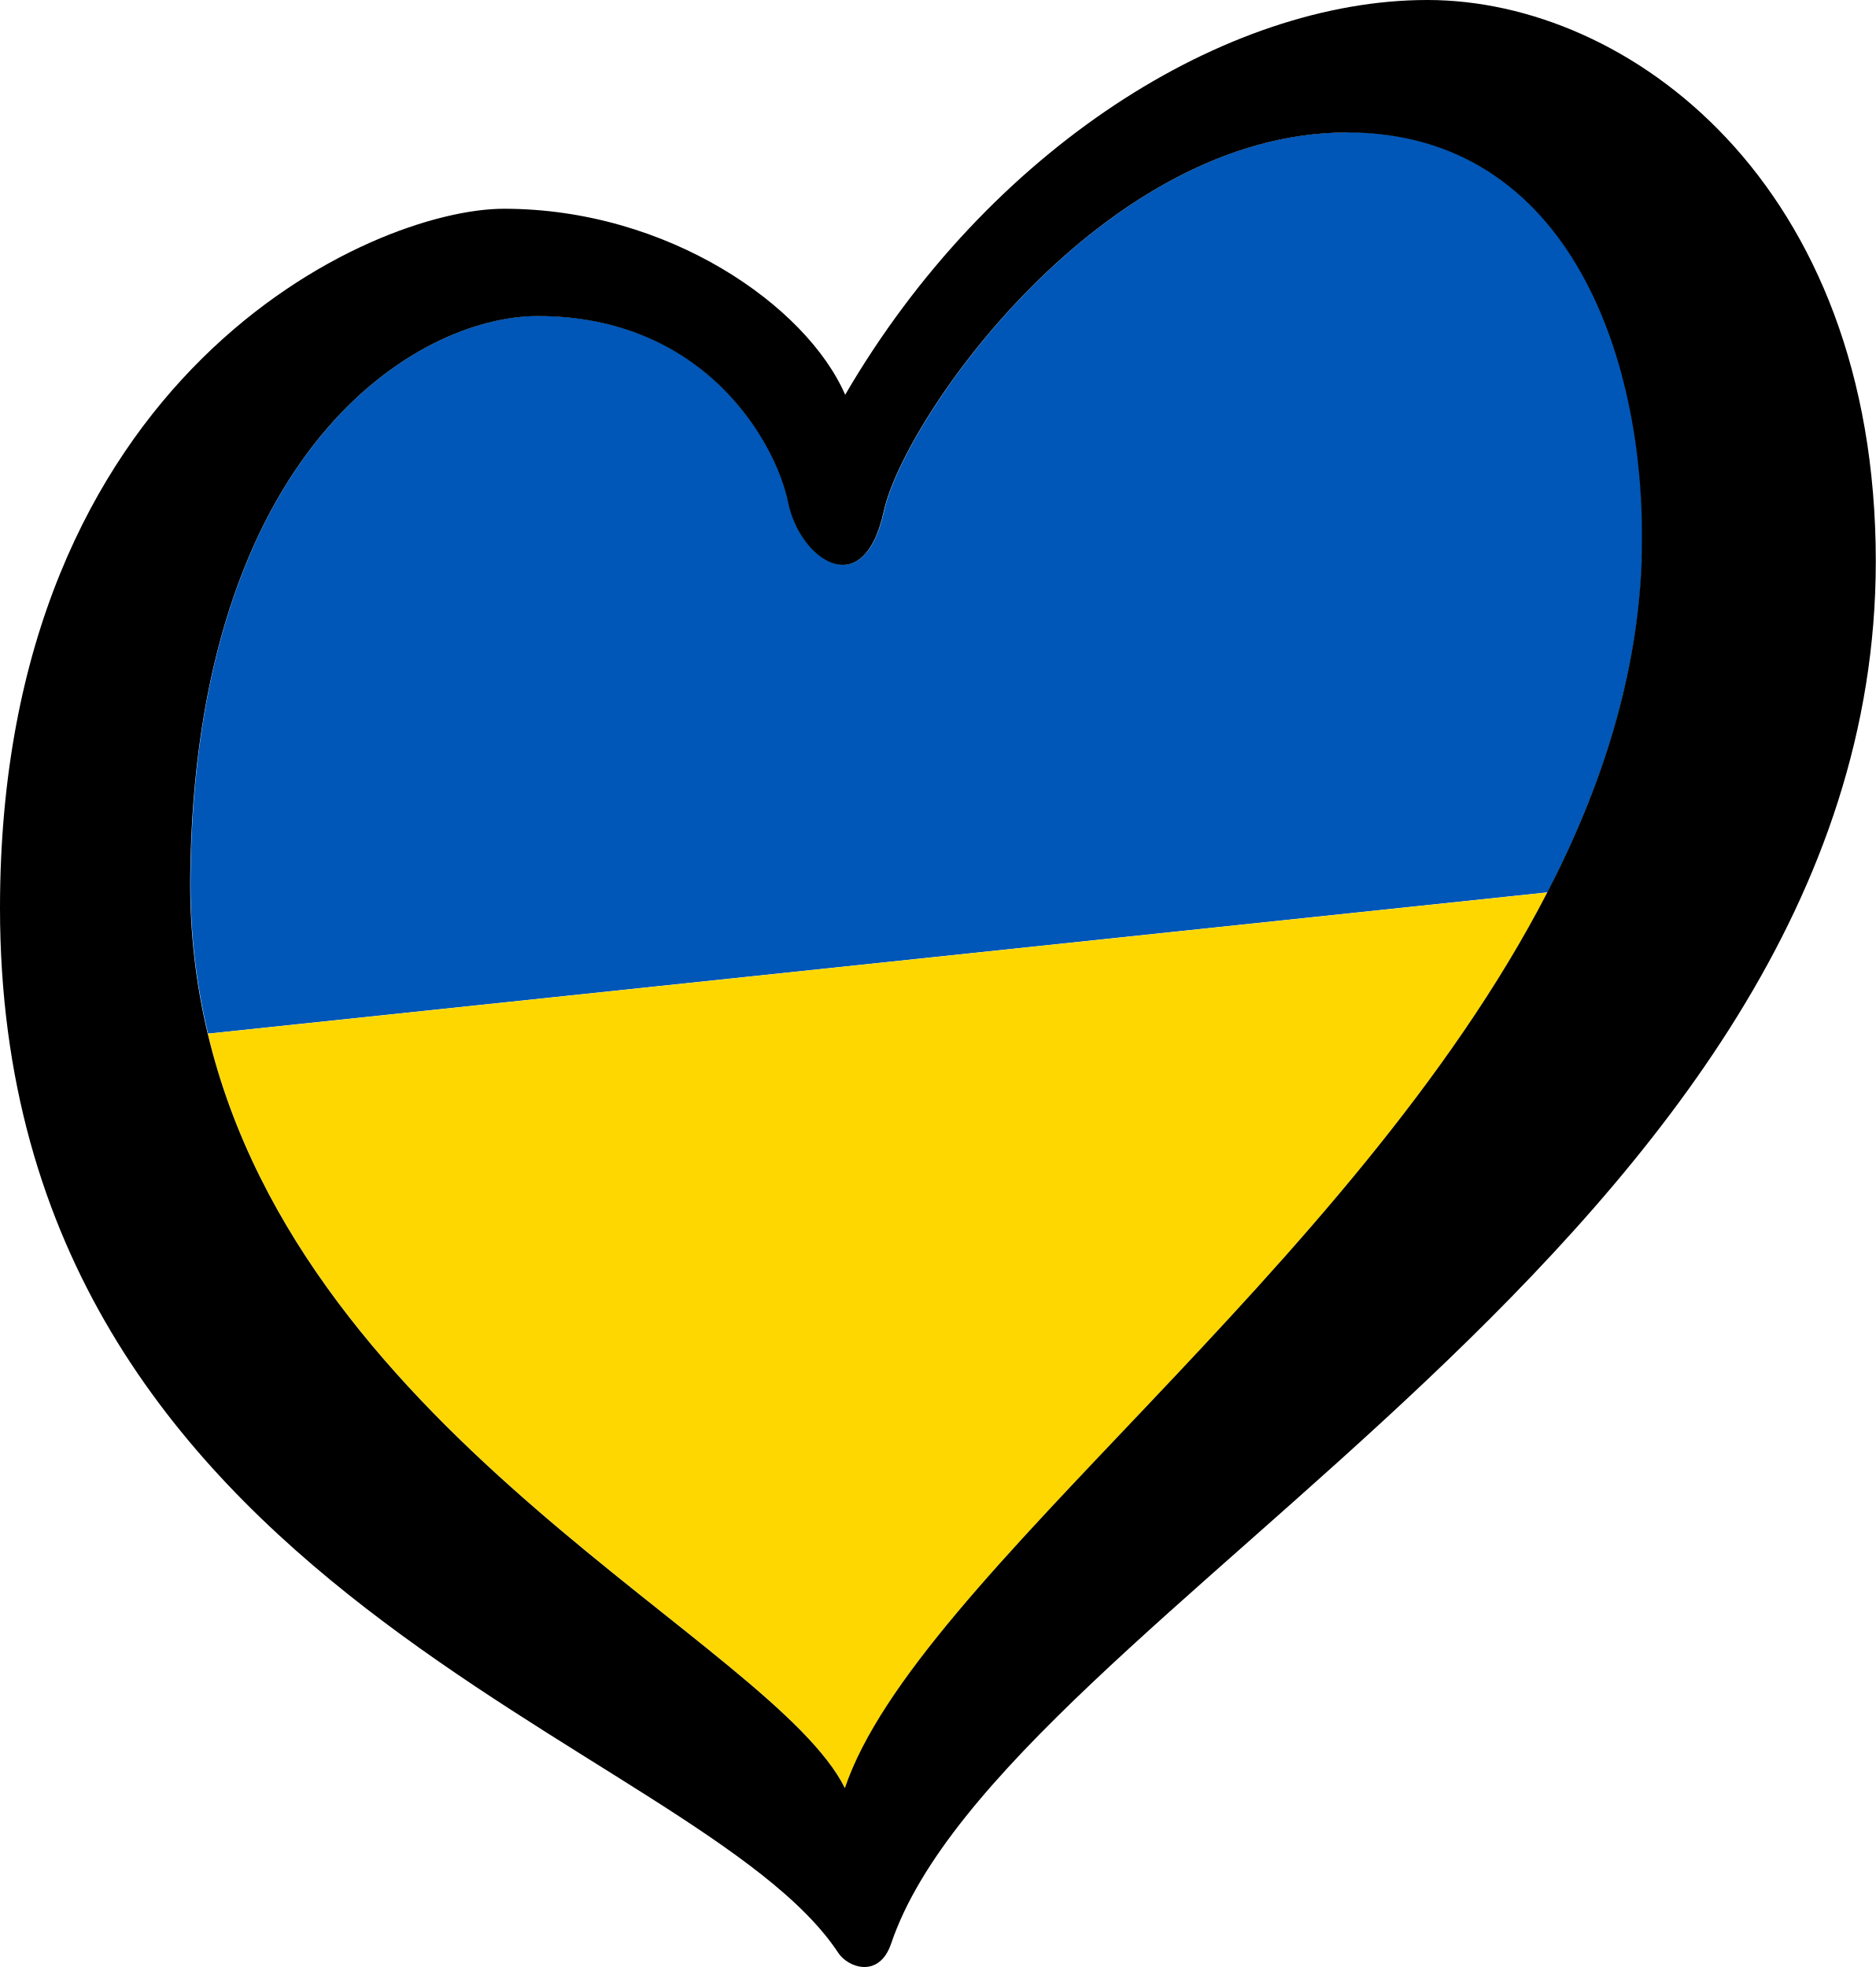
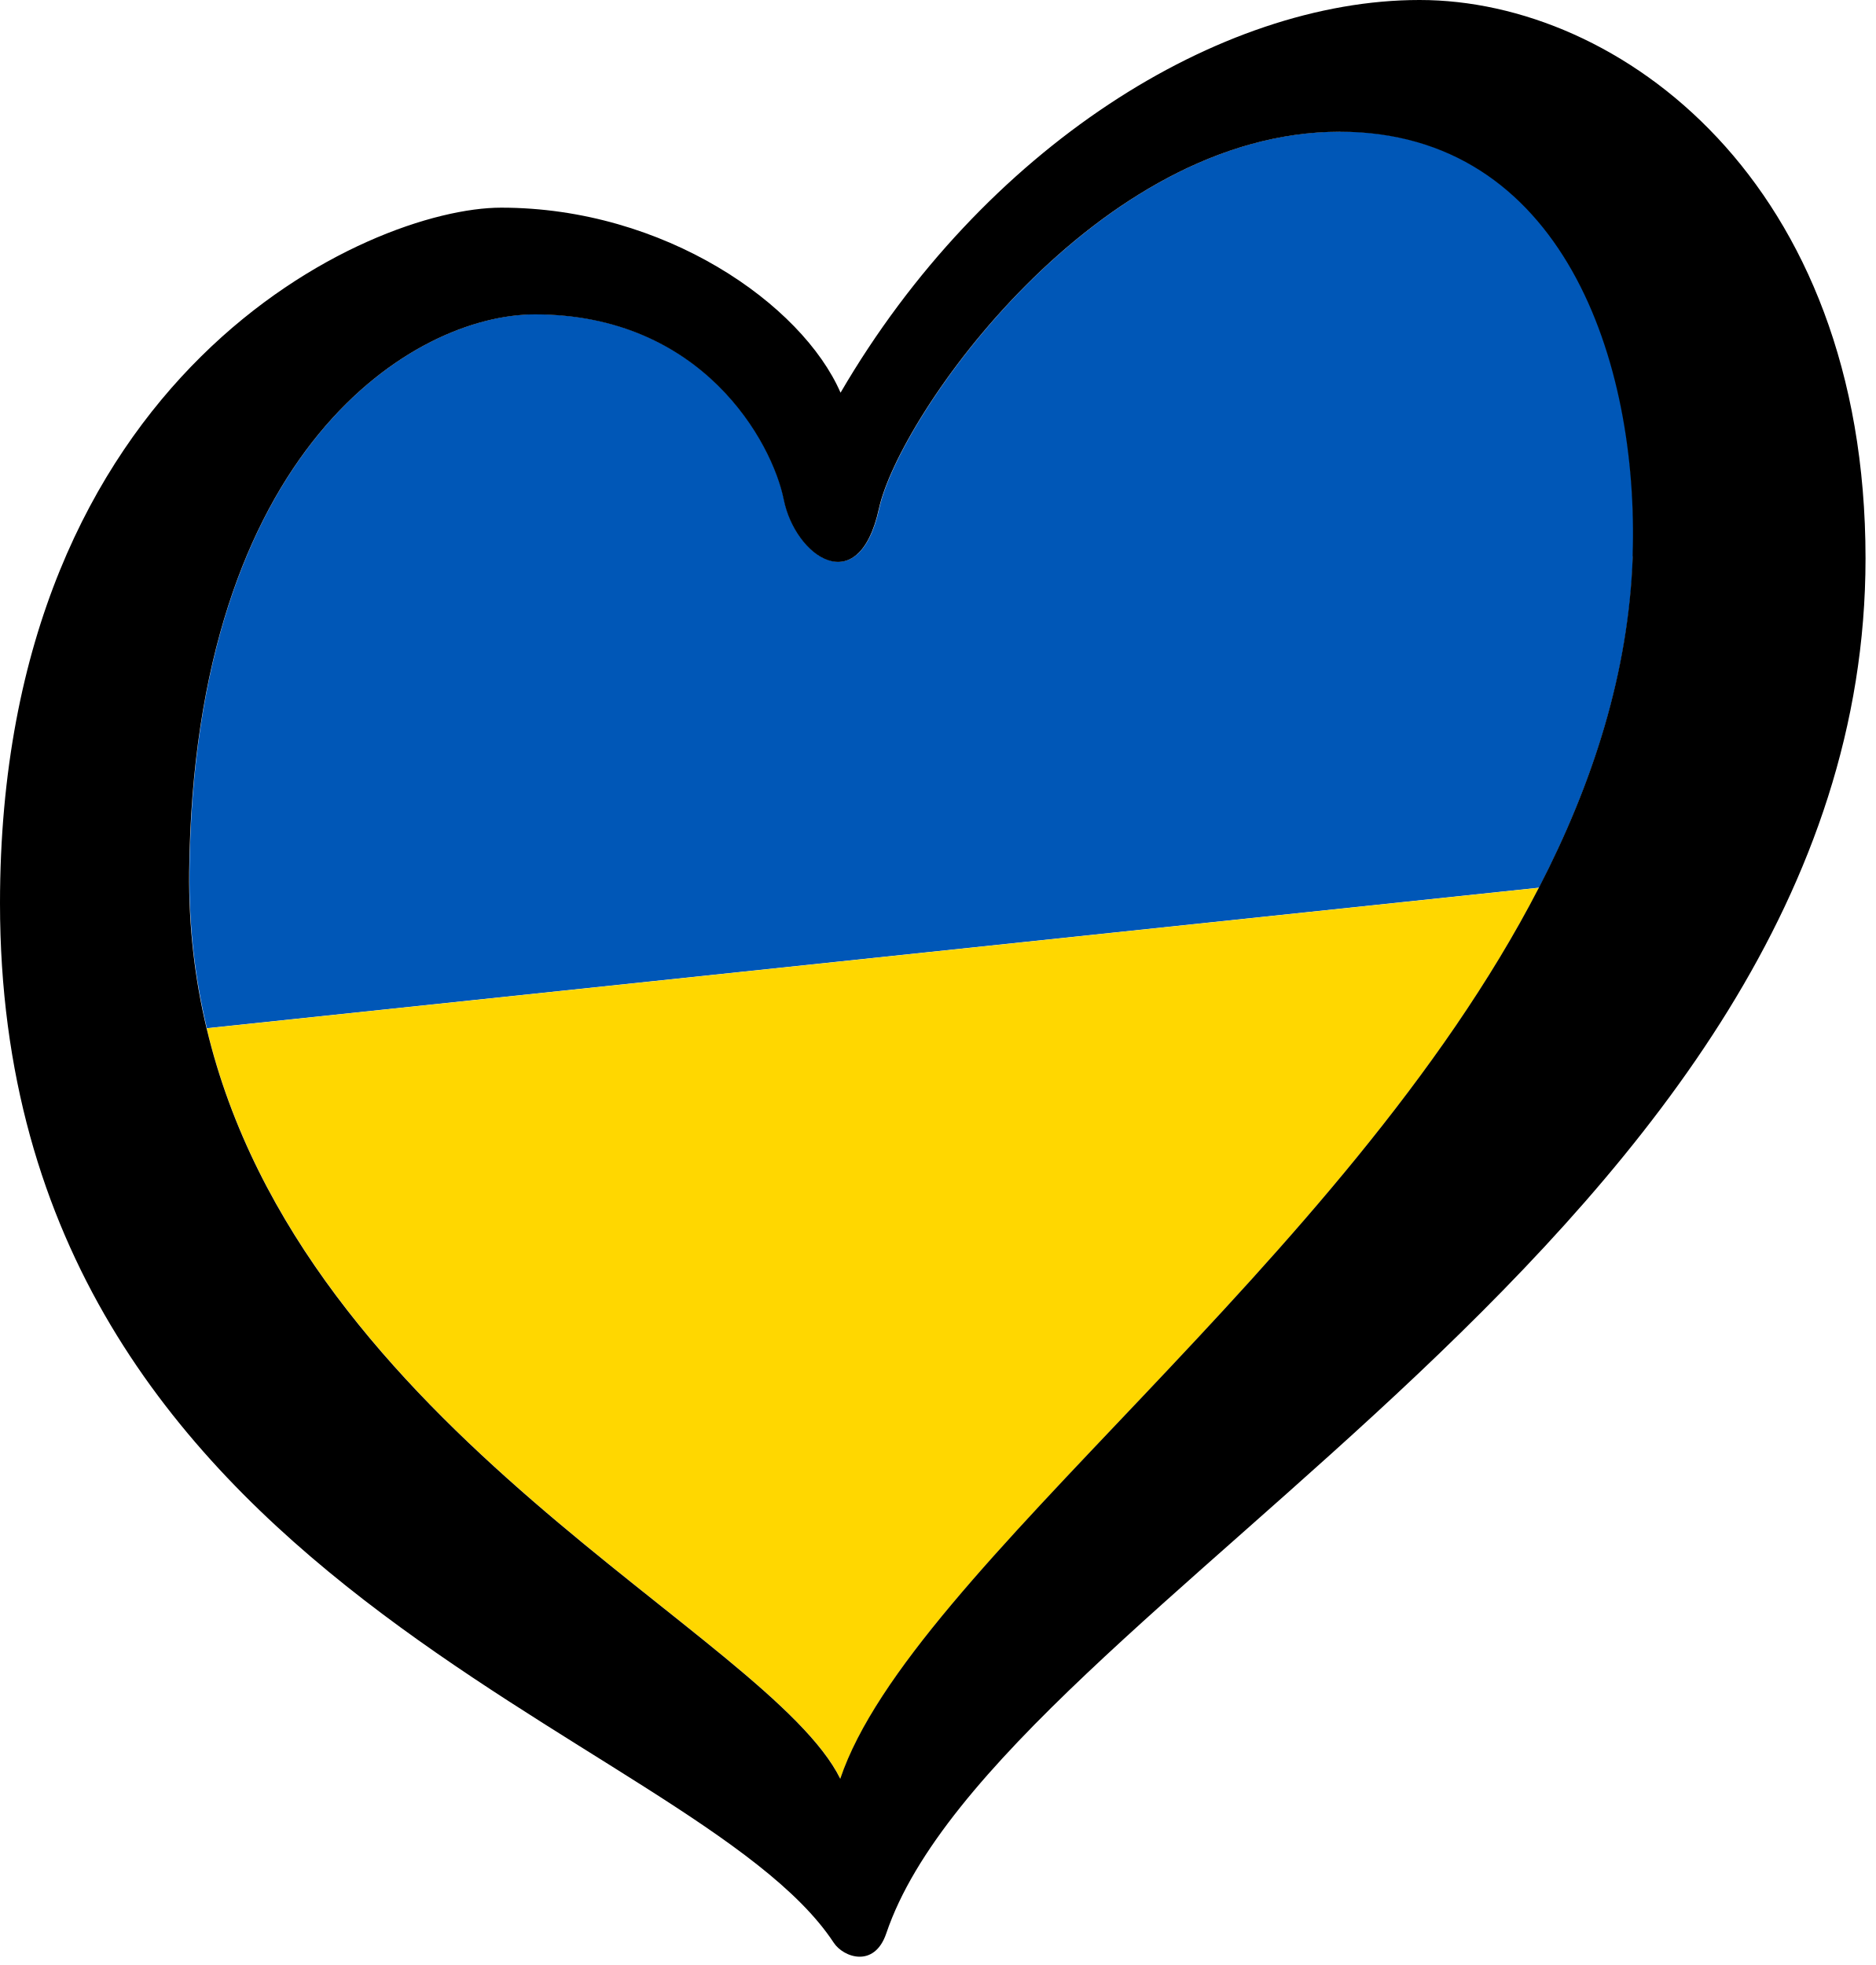
- <svg xmlns="http://www.w3.org/2000/svg" id="LOGO_LAYER" viewBox="0 0 125.33 131.443" version="1.1" width="125.33" height="131.443">
+ <svg xmlns="http://www.w3.org/2000/svg" width="100%" height="100%" viewBox="0 0 126 132" version="1.1" xml:space="preserve">
  <defs id="defs1">
    <style id="style1">.cls-1{fill:#0057b7;}.cls-2{fill:gold;}</style>
  </defs>
  <g id="LOGO_GROUP" transform="translate(-232.76,-97.88)">
    <g id="SELECT_FLAG_HERE">
      <g id="BLACK_FLAG">
        <path class="cls-1" d="m 322.79,106.72 c -16.31,0 -29.59,19.06 -30.96,25.31 -1.37,6.25 -5.64,3.2 -6.4,-0.61 -0.76,-3.81 -5.42,-12.43 -16.71,-12.43 -8.08,0 -22.92,8.92 -23.23,37.43 -0.04,3.72 0.38,7.23 1.17,10.53 l 89.5,-9.44 c 3.64,-7.06 6.04,-14.5 6.31,-22.28 0.45,-13.11 -4.73,-28.52 -19.67,-28.52 z" id="path1" />
        <path class="cls-2" d="m 289.22,217.37 c 4.73,-14.06 33.86,-34.54 46.93,-59.85 l -89.5,9.44 c 6.47,27.14 37.77,40.7 42.57,50.41 z" id="path2" />
        <path d="m 328.12,97.88 c -13.42,0 -29.29,9.91 -38.89,26.38 -2.59,-5.95 -11.83,-12.43 -22.8,-12.43 -8.84,0 -33.67,11.05 -33.67,46.73 0,46.05 46.59,55.51 56.01,69.82 0.65,0.99 2.73,1.73 3.53,-0.62 7.51,-22.18 65.79,-47.24 65.79,-92.37 0,-25.31 -16.53,-37.51 -29.95,-37.51 z m 14.33,37.36 c -0.27,7.78 -2.66,15.22 -6.31,22.28 -13.07,25.32 -42.2,45.79 -46.93,59.85 -4.8,-9.71 -36.11,-23.27 -42.57,-50.41 -0.79,-3.3 -1.21,-6.81 -1.17,-10.53 0.32,-28.51 15.16,-37.43 23.23,-37.43 11.28,0 15.94,8.61 16.71,12.43 0.76,3.81 5.03,6.86 6.4,0.61 1.37,-6.25 14.65,-25.31 30.96,-25.31 14.94,0 20.12,15.41 19.67,28.52 z" id="path3" />
      </g>
    </g>
  </g>
</svg>
